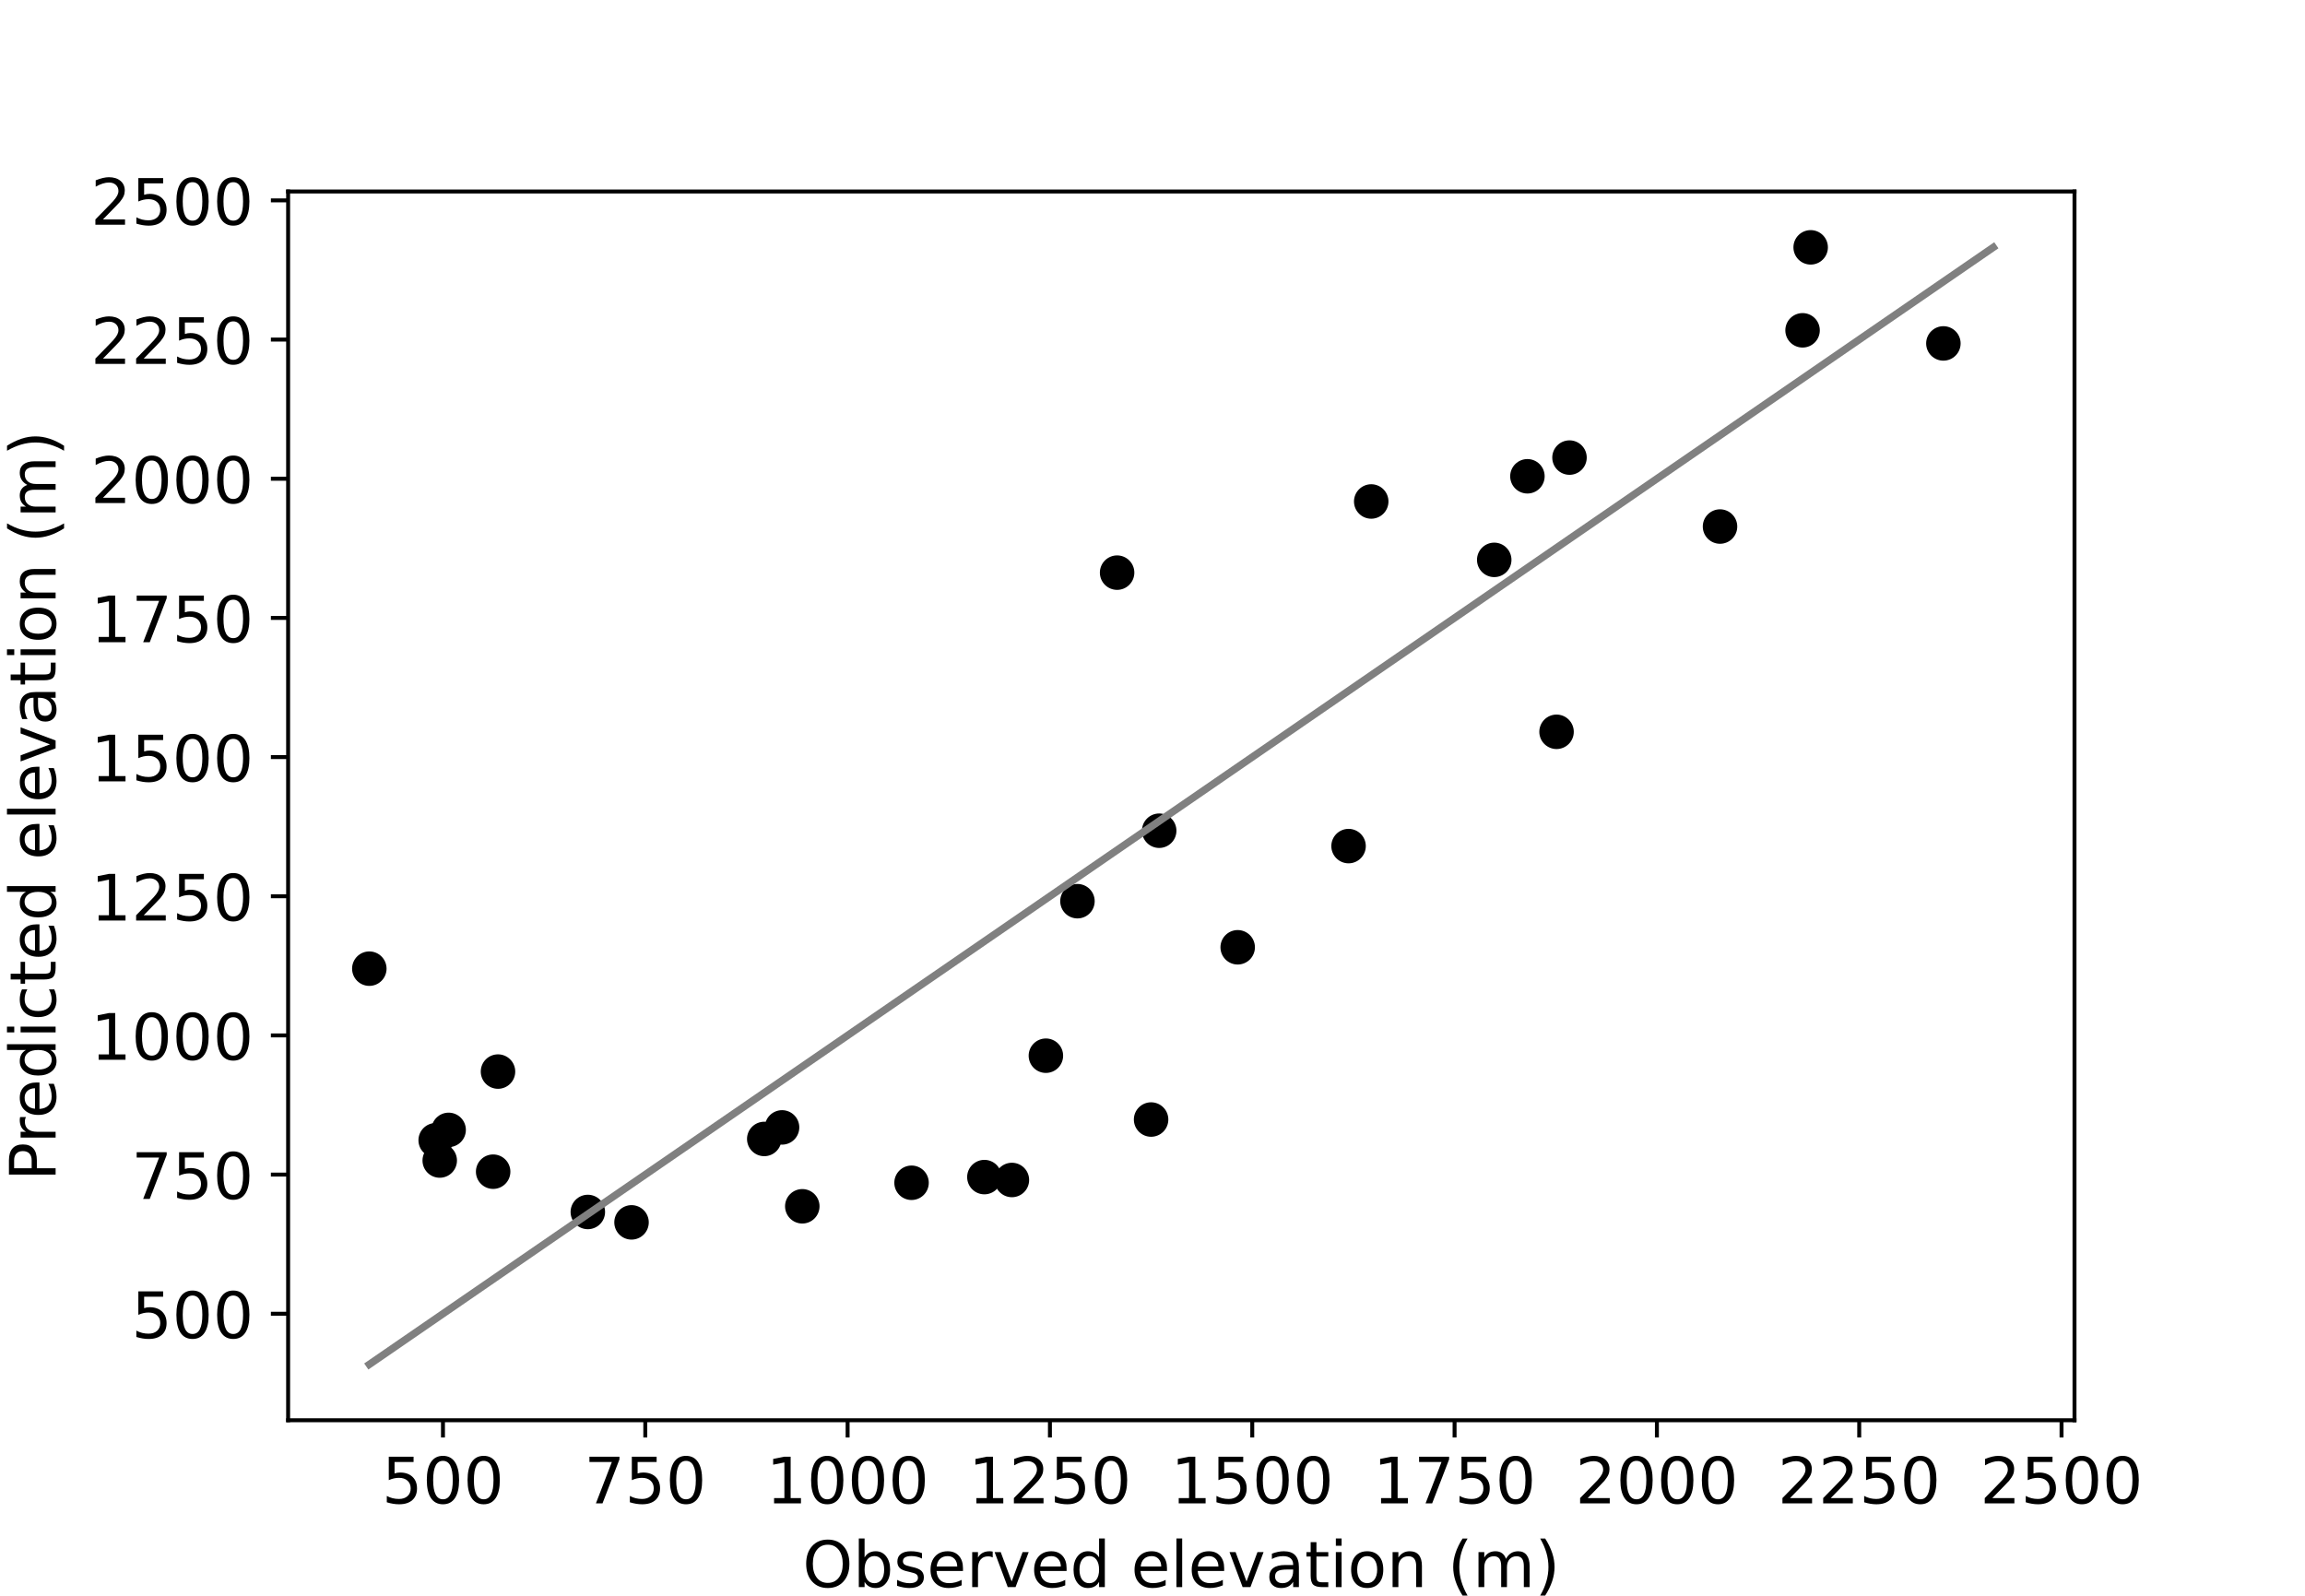
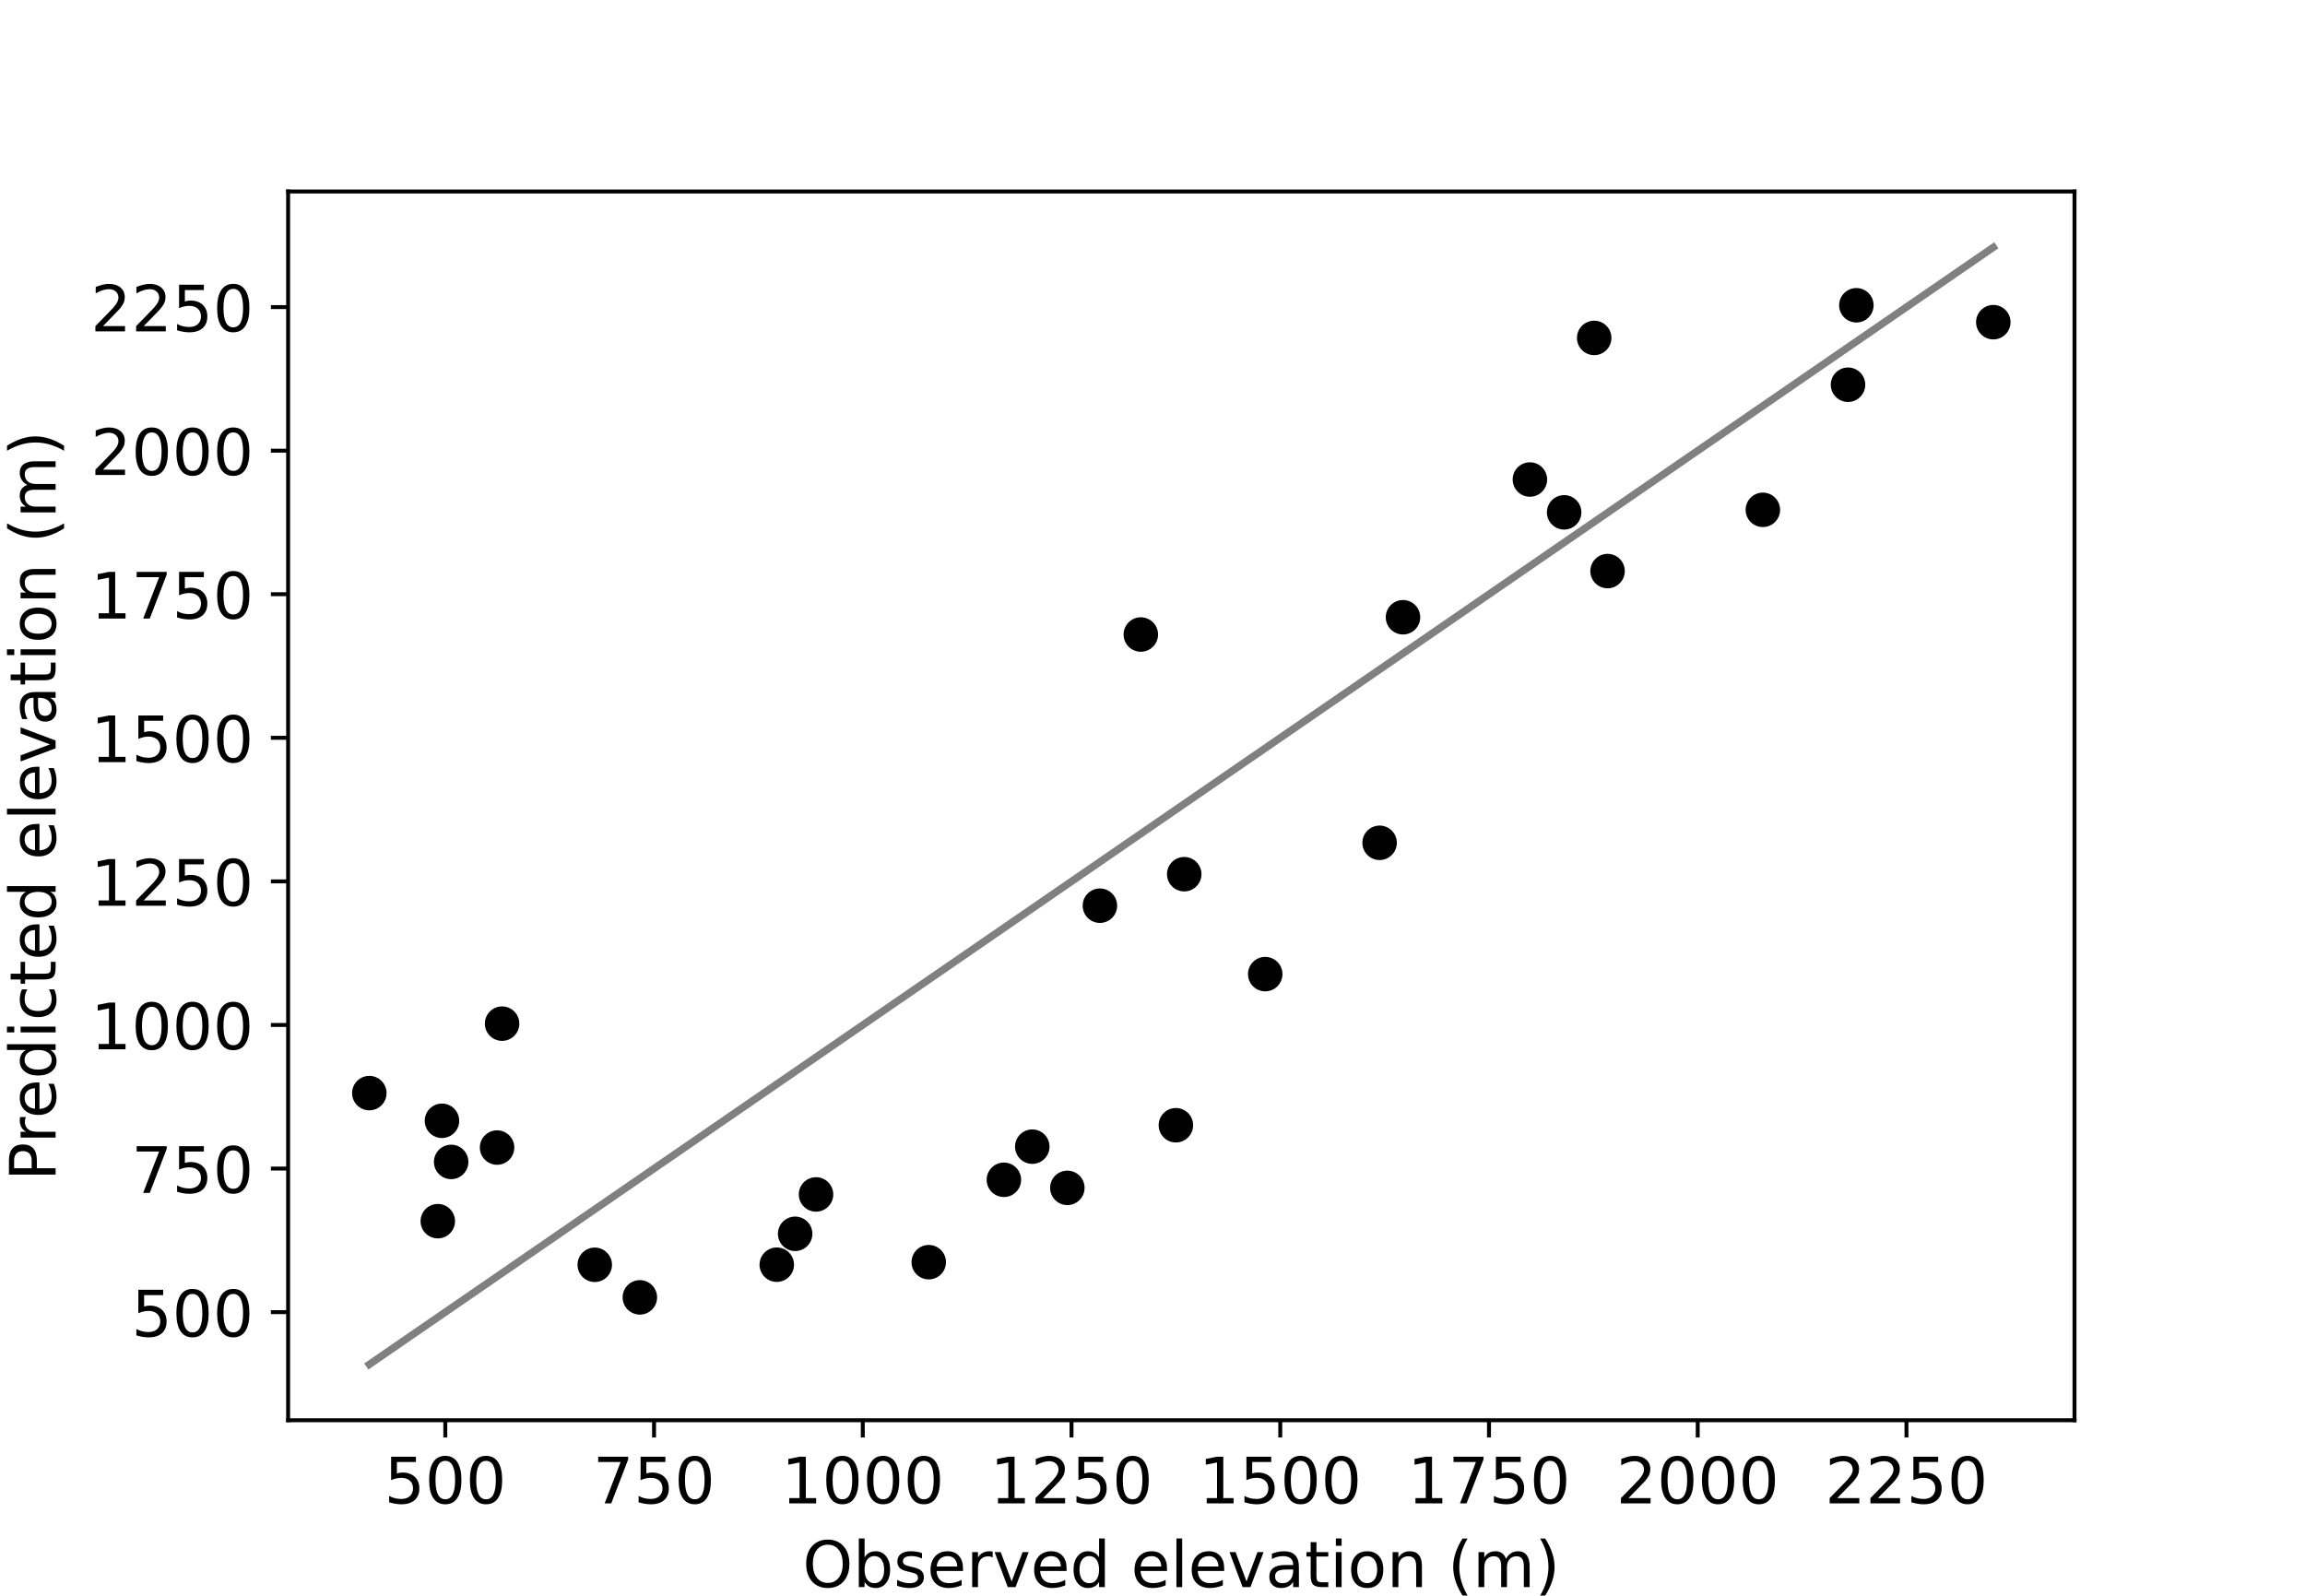
<svg xmlns="http://www.w3.org/2000/svg" xmlns:xlink="http://www.w3.org/1999/xlink" width="468pt" height="324pt" viewBox="0 0 468 324" version="1.1">
  <defs>
    <style type="text/css">*{stroke-linejoin: round; stroke-linecap: butt}</style>
  </defs>
  <g id="figure_1">
    <g id="patch_1">
      <path d="M 0 324  L 468 324  L 468 0  L 0 0  L 0 324  z " style="fill: none" />
    </g>
    <g id="axes_1">
      <g id="patch_2">
        <path d="M 58.5 288.36  L 421.2 288.36  L 421.2 38.88  L 58.5 38.88  L 58.5 288.36  z " style="fill: none" />
      </g>
      <g id="PathCollection_1">
        <defs>
          <path id="m86d39dd5dd" d="M 0 3  C 0.796 3 1.559 2.684 2.121 2.121  C 2.684 1.559 3 0.796 3 0  C 3 -0.796 2.684 -1.559 2.121 -2.121  C 1.559 -2.684 0.796 -3 0 -3  C -0.796 -3 -1.559 -2.684 -2.121 -2.121  C -2.684 -1.559 -3 -0.796 -3 0  C -3 0.796 -2.684 1.559 -2.121 2.121  C -1.559 2.684 -0.796 3 0 3  z " style="stroke: #000000" />
        </defs>
        <g clip-path="url(#p4115d3fcf9)">
-           <use xlink:href="#m86d39dd5dd" x="303.384" y="113.673" style="stroke: #000000" />
-           <use xlink:href="#m86d39dd5dd" x="162.895" y="244.92" style="stroke: #000000" />
-           <use xlink:href="#m86d39dd5dd" x="205.453" y="239.577" style="stroke: #000000" />
-           <use xlink:href="#m86d39dd5dd" x="101.112" y="217.567" style="stroke: #000000" />
-           <use xlink:href="#m86d39dd5dd" x="218.762" y="182.973" style="stroke: #000000" />
-           <use xlink:href="#m86d39dd5dd" x="235.358" y="168.665" style="stroke: #000000" />
-           <use xlink:href="#m86d39dd5dd" x="128.224" y="248.184" style="stroke: #000000" />
-           <use xlink:href="#m86d39dd5dd" x="365.988" y="67.066" style="stroke: #000000" />
-           <use xlink:href="#m86d39dd5dd" x="158.787" y="228.902" style="stroke: #000000" />
-           <use xlink:href="#m86d39dd5dd" x="212.354" y="214.344" style="stroke: #000000" />
-           <use xlink:href="#m86d39dd5dd" x="88.46" y="231.508" style="stroke: #000000" />
-           <use xlink:href="#m86d39dd5dd" x="310.121" y="96.703" style="stroke: #000000" />
-           <use xlink:href="#m86d39dd5dd" x="91.089" y="229.407" style="stroke: #000000" />
-           <use xlink:href="#m86d39dd5dd" x="100.127" y="237.892" style="stroke: #000000" />
-           <use xlink:href="#m86d39dd5dd" x="394.579" y="69.728" style="stroke: #000000" />
-           <use xlink:href="#m86d39dd5dd" x="233.715" y="227.304" style="stroke: #000000" />
-           <use xlink:href="#m86d39dd5dd" x="74.986" y="196.671" style="stroke: #000000" />
-           <use xlink:href="#m86d39dd5dd" x="119.351" y="246.071" style="stroke: #000000" />
-           <use xlink:href="#m86d39dd5dd" x="278.409" y="101.818" style="stroke: #000000" />
-           <use xlink:href="#m86d39dd5dd" x="251.297" y="192.333" style="stroke: #000000" />
-           <use xlink:href="#m86d39dd5dd" x="155.172" y="231.247" style="stroke: #000000" />
-           <use xlink:href="#m86d39dd5dd" x="226.814" y="116.266" style="stroke: #000000" />
-           <use xlink:href="#m86d39dd5dd" x="367.632" y="50.22" style="stroke: #000000" />
-           <use xlink:href="#m86d39dd5dd" x="316.037" y="148.582" style="stroke: #000000" />
-           <use xlink:href="#m86d39dd5dd" x="273.808" y="171.786" style="stroke: #000000" />
-           <use xlink:href="#m86d39dd5dd" x="199.866" y="238.991" style="stroke: #000000" />
-           <use xlink:href="#m86d39dd5dd" x="349.228" y="106.907" style="stroke: #000000" />
-           <use xlink:href="#m86d39dd5dd" x="318.666" y="92.905" style="stroke: #000000" />
-           <use xlink:href="#m86d39dd5dd" x="89.282" y="235.626" style="stroke: #000000" />
-           <use xlink:href="#m86d39dd5dd" x="185.078" y="240.143" style="stroke: #000000" />
+           <use xlink:href="#m86d39dd5dd" x="310.627" y="97.358" style="stroke: #000000" />
+           <use xlink:href="#m86d39dd5dd" x="165.683" y="242.51" style="stroke: #000000" />
+           <use xlink:href="#m86d39dd5dd" x="209.59" y="232.809" style="stroke: #000000" />
+           <use xlink:href="#m86d39dd5dd" x="101.941" y="207.834" style="stroke: #000000" />
+           <use xlink:href="#m86d39dd5dd" x="223.321" y="183.886" style="stroke: #000000" />
+           <use xlink:href="#m86d39dd5dd" x="240.443" y="177.49" style="stroke: #000000" />
+           <use xlink:href="#m86d39dd5dd" x="129.913" y="263.41" style="stroke: #000000" />
+           <use xlink:href="#m86d39dd5dd" x="375.216" y="78.114" style="stroke: #000000" />
+           <use xlink:href="#m86d39dd5dd" x="161.444" y="250.506" style="stroke: #000000" />
+           <use xlink:href="#m86d39dd5dd" x="216.71" y="241.177" style="stroke: #000000" />
+           <use xlink:href="#m86d39dd5dd" x="88.887" y="247.94" style="stroke: #000000" />
+           <use xlink:href="#m86d39dd5dd" x="317.577" y="104.025" style="stroke: #000000" />
+           <use xlink:href="#m86d39dd5dd" x="91.6" y="235.91" style="stroke: #000000" />
+           <use xlink:href="#m86d39dd5dd" x="100.924" y="232.992" style="stroke: #000000" />
+           <use xlink:href="#m86d39dd5dd" x="404.714" y="65.413" style="stroke: #000000" />
+           <use xlink:href="#m86d39dd5dd" x="238.748" y="228.461" style="stroke: #000000" />
+           <use xlink:href="#m86d39dd5dd" x="74.986" y="221.937" style="stroke: #000000" />
+           <use xlink:href="#m86d39dd5dd" x="120.758" y="256.798" style="stroke: #000000" />
+           <use xlink:href="#m86d39dd5dd" x="284.859" y="125.323" style="stroke: #000000" />
+           <use xlink:href="#m86d39dd5dd" x="256.887" y="197.779" style="stroke: #000000" />
+           <use xlink:href="#m86d39dd5dd" x="157.715" y="256.776" style="stroke: #000000" />
+           <use xlink:href="#m86d39dd5dd" x="231.628" y="128.829" style="stroke: #000000" />
+           <use xlink:href="#m86d39dd5dd" x="376.911" y="61.981" style="stroke: #000000" />
+           <use xlink:href="#m86d39dd5dd" x="323.68" y="68.609" style="stroke: #000000" />
+           <use xlink:href="#m86d39dd5dd" x="280.112" y="171.119" style="stroke: #000000" />
+           <use xlink:href="#m86d39dd5dd" x="203.826" y="239.538" style="stroke: #000000" />
+           <use xlink:href="#m86d39dd5dd" x="357.925" y="103.513" style="stroke: #000000" />
+           <use xlink:href="#m86d39dd5dd" x="326.393" y="115.949" style="stroke: #000000" />
+           <use xlink:href="#m86d39dd5dd" x="89.735" y="227.561" style="stroke: #000000" />
+           <use xlink:href="#m86d39dd5dd" x="188.569" y="256.265" style="stroke: #000000" />
        </g>
      </g>
      <g id="matplotlib.axis_1">
        <g id="xtick_1">
          <g id="line2d_1">
            <defs>
              <path id="m7b273e4b13" d="M 0 0  L 0 3.5  " style="stroke: currentColor; stroke-width: 0.8" />
            </defs>
            <g>
-               <use xlink:href="#m7b273e4b13" x="89.939" y="288.36" style="fill: currentColor; stroke: currentColor; stroke-width: 0.8" />
+               <use xlink:href="#m7b273e4b13" x="90.413" y="288.36" style="fill: currentColor; stroke: currentColor; stroke-width: 0.8" />
            </g>
          </g>
          <g id="text_1">
-             <g style="fill: currentColor" transform="translate(77.53217 305.237) scale(0.13 -0.13)">
+             <g style="fill: currentColor" transform="translate(78.00632 305.237) scale(0.13 -0.13)">
              <defs>
                <path id="DejaVuSans-18" d="M 691 4666  L 3169 4666  L 3169 4134  L 1269 4134  L 1269 2991  Q 1406 3038 1543 3061  Q 1681 3084 1819 3084  Q 2600 3084 3056 2656  Q 3513 2228 3513 1497  Q 3513 744 3044 326  Q 2575 -91 1722 -91  Q 1428 -91 1123 -41  Q 819 9 494 109  L 494 744  Q 775 591 1075 516  Q 1375 441 1709 441  Q 2250 441 2565 725  Q 2881 1009 2881 1497  Q 2881 1984 2565 2268  Q 2250 2553 1709 2553  Q 1456 2553 1204 2497  Q 953 2441 691 2322  L 691 4666  z " transform="scale(0.015625)" />
                <path id="DejaVuSans-13" d="M 2034 4250  Q 1547 4250 1301 3770  Q 1056 3291 1056 2328  Q 1056 1369 1301 889  Q 1547 409 2034 409  Q 2525 409 2770 889  Q 3016 1369 3016 2328  Q 3016 3291 2770 3770  Q 2525 4250 2034 4250  z M 2034 4750  Q 2819 4750 3233 4129  Q 3647 3509 3647 2328  Q 3647 1150 3233 529  Q 2819 -91 2034 -91  Q 1250 -91 836 529  Q 422 1150 422 2328  Q 422 3509 836 4129  Q 1250 4750 2034 4750  z " transform="scale(0.015625)" />
              </defs>
              <use xlink:href="#DejaVuSans-18" />
              <use xlink:href="#DejaVuSans-13" transform="translate(63.625 0)" />
              <use xlink:href="#DejaVuSans-13" transform="translate(127.25 0)" />
            </g>
          </g>
        </g>
        <g id="xtick_2">
          <g id="line2d_2">
            <g>
-               <use xlink:href="#m7b273e4b13" x="131.018" y="288.36" style="fill: currentColor; stroke: currentColor; stroke-width: 0.8" />
+               <use xlink:href="#m7b273e4b13" x="132.795" y="288.36" style="fill: currentColor; stroke: currentColor; stroke-width: 0.8" />
            </g>
          </g>
          <g id="text_2">
-             <g style="fill: currentColor" transform="translate(118.611 305.237) scale(0.13 -0.13)">
+             <g style="fill: currentColor" transform="translate(120.3877 305.237) scale(0.13 -0.13)">
              <defs>
                <path id="DejaVuSans-1a" d="M 525 4666  L 3525 4666  L 3525 4397  L 1831 0  L 1172 0  L 2766 4134  L 525 4134  L 525 4666  z " transform="scale(0.015625)" />
              </defs>
              <use xlink:href="#DejaVuSans-1a" />
              <use xlink:href="#DejaVuSans-18" transform="translate(63.625 0)" />
              <use xlink:href="#DejaVuSans-13" transform="translate(127.25 0)" />
            </g>
          </g>
        </g>
        <g id="xtick_3">
          <g id="line2d_3">
            <g>
-               <use xlink:href="#m7b273e4b13" x="172.097" y="288.36" style="fill: currentColor; stroke: currentColor; stroke-width: 0.8" />
+               <use xlink:href="#m7b273e4b13" x="175.176" y="288.36" style="fill: currentColor; stroke: currentColor; stroke-width: 0.8" />
            </g>
          </g>
          <g id="text_3">
-             <g style="fill: currentColor" transform="translate(155.5541 305.237) scale(0.13 -0.13)">
+             <g style="fill: currentColor" transform="translate(158.6335 305.237) scale(0.13 -0.13)">
              <defs>
                <path id="DejaVuSans-14" d="M 794 531  L 1825 531  L 1825 4091  L 703 3866  L 703 4441  L 1819 4666  L 2450 4666  L 2450 531  L 3481 531  L 3481 0  L 794 0  L 794 531  z " transform="scale(0.015625)" />
              </defs>
              <use xlink:href="#DejaVuSans-14" />
              <use xlink:href="#DejaVuSans-13" transform="translate(63.625 0)" />
              <use xlink:href="#DejaVuSans-13" transform="translate(127.25 0)" />
              <use xlink:href="#DejaVuSans-13" transform="translate(190.875 0)" />
            </g>
          </g>
        </g>
        <g id="xtick_4">
          <g id="line2d_4">
            <g>
-               <use xlink:href="#m7b273e4b13" x="213.175" y="288.36" style="fill: currentColor; stroke: currentColor; stroke-width: 0.8" />
+               <use xlink:href="#m7b273e4b13" x="217.557" y="288.36" style="fill: currentColor; stroke: currentColor; stroke-width: 0.8" />
            </g>
          </g>
          <g id="text_4">
-             <g style="fill: currentColor" transform="translate(196.6329 305.237) scale(0.13 -0.13)">
+             <g style="fill: currentColor" transform="translate(201.0149 305.237) scale(0.13 -0.13)">
              <defs>
                <path id="DejaVuSans-15" d="M 1228 531  L 3431 531  L 3431 0  L 469 0  L 469 531  Q 828 903 1448 1529  Q 2069 2156 2228 2338  Q 2531 2678 2651 2914  Q 2772 3150 2772 3378  Q 2772 3750 2511 3984  Q 2250 4219 1831 4219  Q 1534 4219 1204 4116  Q 875 4013 500 3803  L 500 4441  Q 881 4594 1212 4672  Q 1544 4750 1819 4750  Q 2544 4750 2975 4387  Q 3406 4025 3406 3419  Q 3406 3131 3298 2873  Q 3191 2616 2906 2266  Q 2828 2175 2409 1742  Q 1991 1309 1228 531  z " transform="scale(0.015625)" />
              </defs>
              <use xlink:href="#DejaVuSans-14" />
              <use xlink:href="#DejaVuSans-15" transform="translate(63.625 0)" />
              <use xlink:href="#DejaVuSans-18" transform="translate(127.25 0)" />
              <use xlink:href="#DejaVuSans-13" transform="translate(190.875 0)" />
            </g>
          </g>
        </g>
        <g id="xtick_5">
          <g id="line2d_5">
            <g>
-               <use xlink:href="#m7b273e4b13" x="254.254" y="288.36" style="fill: currentColor; stroke: currentColor; stroke-width: 0.8" />
+               <use xlink:href="#m7b273e4b13" x="259.939" y="288.36" style="fill: currentColor; stroke: currentColor; stroke-width: 0.8" />
            </g>
          </g>
          <g id="text_5">
-             <g style="fill: currentColor" transform="translate(237.7117 305.237) scale(0.13 -0.13)">
+             <g style="fill: currentColor" transform="translate(243.3963 305.237) scale(0.13 -0.13)">
              <use xlink:href="#DejaVuSans-14" />
              <use xlink:href="#DejaVuSans-18" transform="translate(63.625 0)" />
              <use xlink:href="#DejaVuSans-13" transform="translate(127.25 0)" />
              <use xlink:href="#DejaVuSans-13" transform="translate(190.875 0)" />
            </g>
          </g>
        </g>
        <g id="xtick_6">
          <g id="line2d_6">
            <g>
-               <use xlink:href="#m7b273e4b13" x="295.333" y="288.36" style="fill: currentColor; stroke: currentColor; stroke-width: 0.8" />
+               <use xlink:href="#m7b273e4b13" x="302.32" y="288.36" style="fill: currentColor; stroke: currentColor; stroke-width: 0.8" />
            </g>
          </g>
          <g id="text_6">
-             <g style="fill: currentColor" transform="translate(278.7905 305.237) scale(0.13 -0.13)">
+             <g style="fill: currentColor" transform="translate(285.7777 305.237) scale(0.13 -0.13)">
              <use xlink:href="#DejaVuSans-14" />
              <use xlink:href="#DejaVuSans-1a" transform="translate(63.625 0)" />
              <use xlink:href="#DejaVuSans-18" transform="translate(127.25 0)" />
              <use xlink:href="#DejaVuSans-13" transform="translate(190.875 0)" />
            </g>
          </g>
        </g>
        <g id="xtick_7">
          <g id="line2d_7">
            <g>
-               <use xlink:href="#m7b273e4b13" x="336.412" y="288.36" style="fill: currentColor; stroke: currentColor; stroke-width: 0.8" />
+               <use xlink:href="#m7b273e4b13" x="344.702" y="288.36" style="fill: currentColor; stroke: currentColor; stroke-width: 0.8" />
            </g>
          </g>
          <g id="text_7">
-             <g style="fill: currentColor" transform="translate(319.8693 305.237) scale(0.13 -0.13)">
+             <g style="fill: currentColor" transform="translate(328.1591 305.237) scale(0.13 -0.13)">
              <use xlink:href="#DejaVuSans-15" />
              <use xlink:href="#DejaVuSans-13" transform="translate(63.625 0)" />
              <use xlink:href="#DejaVuSans-13" transform="translate(127.25 0)" />
              <use xlink:href="#DejaVuSans-13" transform="translate(190.875 0)" />
            </g>
          </g>
        </g>
        <g id="xtick_8">
          <g id="line2d_8">
            <g>
-               <use xlink:href="#m7b273e4b13" x="377.491" y="288.36" style="fill: currentColor; stroke: currentColor; stroke-width: 0.8" />
+               <use xlink:href="#m7b273e4b13" x="387.083" y="288.36" style="fill: currentColor; stroke: currentColor; stroke-width: 0.8" />
            </g>
          </g>
          <g id="text_8">
-             <g style="fill: currentColor" transform="translate(360.9481 305.237) scale(0.13 -0.13)">
+             <g style="fill: currentColor" transform="translate(370.5405 305.237) scale(0.13 -0.13)">
              <use xlink:href="#DejaVuSans-15" />
              <use xlink:href="#DejaVuSans-15" transform="translate(63.625 0)" />
              <use xlink:href="#DejaVuSans-18" transform="translate(127.25 0)" />
              <use xlink:href="#DejaVuSans-13" transform="translate(190.875 0)" />
            </g>
          </g>
        </g>
-         <g id="xtick_9">
-           <g id="line2d_9">
-             <g>
-               <use xlink:href="#m7b273e4b13" x="418.569" y="288.36" style="fill: currentColor; stroke: currentColor; stroke-width: 0.8" />
-             </g>
-           </g>
-           <g id="text_9">
-             <g style="fill: currentColor" transform="translate(402.0268 305.237) scale(0.13 -0.13)">
-               <use xlink:href="#DejaVuSans-15" />
-               <use xlink:href="#DejaVuSans-18" transform="translate(63.625 0)" />
-               <use xlink:href="#DejaVuSans-13" transform="translate(127.25 0)" />
-               <use xlink:href="#DejaVuSans-13" transform="translate(190.875 0)" />
-             </g>
-           </g>
-         </g>
-         <g id="text_10">
+         <g id="text_9">
          <g style="fill: currentColor" transform="translate(162.955 322.238) scale(0.13 -0.13)">
            <defs>
              <path id="DejaVuSans-32" d="M 2522 4238  Q 1834 4238 1429 3725  Q 1025 3213 1025 2328  Q 1025 1447 1429 934  Q 1834 422 2522 422  Q 3209 422 3611 934  Q 4013 1447 4013 2328  Q 4013 3213 3611 3725  Q 3209 4238 2522 4238  z M 2522 4750  Q 3503 4750 4090 4092  Q 4678 3434 4678 2328  Q 4678 1225 4090 567  Q 3503 -91 2522 -91  Q 1538 -91 948 565  Q 359 1222 359 2328  Q 359 3434 948 4092  Q 1538 4750 2522 4750  z " transform="scale(0.015625)" />
              <path id="DejaVuSans-45" d="M 3116 1747  Q 3116 2381 2855 2742  Q 2594 3103 2138 3103  Q 1681 3103 1420 2742  Q 1159 2381 1159 1747  Q 1159 1113 1420 752  Q 1681 391 2138 391  Q 2594 391 2855 752  Q 3116 1113 3116 1747  z M 1159 2969  Q 1341 3281 1617 3432  Q 1894 3584 2278 3584  Q 2916 3584 3314 3078  Q 3713 2572 3713 1747  Q 3713 922 3314 415  Q 2916 -91 2278 -91  Q 1894 -91 1617 61  Q 1341 213 1159 525  L 1159 0  L 581 0  L 581 4863  L 1159 4863  L 1159 2969  z " transform="scale(0.015625)" />
              <path id="DejaVuSans-56" d="M 2834 3397  L 2834 2853  Q 2591 2978 2328 3040  Q 2066 3103 1784 3103  Q 1356 3103 1142 2972  Q 928 2841 928 2578  Q 928 2378 1081 2264  Q 1234 2150 1697 2047  L 1894 2003  Q 2506 1872 2764 1633  Q 3022 1394 3022 966  Q 3022 478 2636 193  Q 2250 -91 1575 -91  Q 1294 -91 989 -36  Q 684 19 347 128  L 347 722  Q 666 556 975 473  Q 1284 391 1588 391  Q 1994 391 2212 530  Q 2431 669 2431 922  Q 2431 1156 2273 1281  Q 2116 1406 1581 1522  L 1381 1569  Q 847 1681 609 1914  Q 372 2147 372 2553  Q 372 3047 722 3315  Q 1072 3584 1716 3584  Q 2034 3584 2315 3537  Q 2597 3491 2834 3397  z " transform="scale(0.015625)" />
              <path id="DejaVuSans-48" d="M 3597 1894  L 3597 1613  L 953 1613  Q 991 1019 1311 708  Q 1631 397 2203 397  Q 2534 397 2845 478  Q 3156 559 3463 722  L 3463 178  Q 3153 47 2828 -22  Q 2503 -91 2169 -91  Q 1331 -91 842 396  Q 353 884 353 1716  Q 353 2575 817 3079  Q 1281 3584 2069 3584  Q 2775 3584 3186 3129  Q 3597 2675 3597 1894  z M 3022 2063  Q 3016 2534 2758 2815  Q 2500 3097 2075 3097  Q 1594 3097 1305 2825  Q 1016 2553 972 2059  L 3022 2063  z " transform="scale(0.015625)" />
              <path id="DejaVuSans-55" d="M 2631 2963  Q 2534 3019 2420 3045  Q 2306 3072 2169 3072  Q 1681 3072 1420 2755  Q 1159 2438 1159 1844  L 1159 0  L 581 0  L 581 3500  L 1159 3500  L 1159 2956  Q 1341 3275 1631 3429  Q 1922 3584 2338 3584  Q 2397 3584 2469 3576  Q 2541 3569 2628 3553  L 2631 2963  z " transform="scale(0.015625)" />
              <path id="DejaVuSans-59" d="M 191 3500  L 800 3500  L 1894 563  L 2988 3500  L 3597 3500  L 2284 0  L 1503 0  L 191 3500  z " transform="scale(0.015625)" />
              <path id="DejaVuSans-47" d="M 2906 2969  L 2906 4863  L 3481 4863  L 3481 0  L 2906 0  L 2906 525  Q 2725 213 2448 61  Q 2172 -91 1784 -91  Q 1150 -91 751 415  Q 353 922 353 1747  Q 353 2572 751 3078  Q 1150 3584 1784 3584  Q 2172 3584 2448 3432  Q 2725 3281 2906 2969  z M 947 1747  Q 947 1113 1208 752  Q 1469 391 1925 391  Q 2381 391 2643 752  Q 2906 1113 2906 1747  Q 2906 2381 2643 2742  Q 2381 3103 1925 3103  Q 1469 3103 1208 2742  Q 947 2381 947 1747  z " transform="scale(0.015625)" />
              <path id="DejaVuSans-3" transform="scale(0.015625)" />
              <path id="DejaVuSans-4f" d="M 603 4863  L 1178 4863  L 1178 0  L 603 0  L 603 4863  z " transform="scale(0.015625)" />
              <path id="DejaVuSans-44" d="M 2194 1759  Q 1497 1759 1228 1600  Q 959 1441 959 1056  Q 959 750 1161 570  Q 1363 391 1709 391  Q 2188 391 2477 730  Q 2766 1069 2766 1631  L 2766 1759  L 2194 1759  z M 3341 1997  L 3341 0  L 2766 0  L 2766 531  Q 2569 213 2275 61  Q 1981 -91 1556 -91  Q 1019 -91 701 211  Q 384 513 384 1019  Q 384 1609 779 1909  Q 1175 2209 1959 2209  L 2766 2209  L 2766 2266  Q 2766 2663 2505 2880  Q 2244 3097 1772 3097  Q 1472 3097 1187 3025  Q 903 2953 641 2809  L 641 3341  Q 956 3463 1253 3523  Q 1550 3584 1831 3584  Q 2591 3584 2966 3190  Q 3341 2797 3341 1997  z " transform="scale(0.015625)" />
              <path id="DejaVuSans-57" d="M 1172 4494  L 1172 3500  L 2356 3500  L 2356 3053  L 1172 3053  L 1172 1153  Q 1172 725 1289 603  Q 1406 481 1766 481  L 2356 481  L 2356 0  L 1766 0  Q 1100 0 847 248  Q 594 497 594 1153  L 594 3053  L 172 3053  L 172 3500  L 594 3500  L 594 4494  L 1172 4494  z " transform="scale(0.015625)" />
              <path id="DejaVuSans-4c" d="M 603 3500  L 1178 3500  L 1178 0  L 603 0  L 603 3500  z M 603 4863  L 1178 4863  L 1178 4134  L 603 4134  L 603 4863  z " transform="scale(0.015625)" />
              <path id="DejaVuSans-52" d="M 1959 3097  Q 1497 3097 1228 2736  Q 959 2375 959 1747  Q 959 1119 1226 758  Q 1494 397 1959 397  Q 2419 397 2687 759  Q 2956 1122 2956 1747  Q 2956 2369 2687 2733  Q 2419 3097 1959 3097  z M 1959 3584  Q 2709 3584 3137 3096  Q 3566 2609 3566 1747  Q 3566 888 3137 398  Q 2709 -91 1959 -91  Q 1206 -91 779 398  Q 353 888 353 1747  Q 353 2609 779 3096  Q 1206 3584 1959 3584  z " transform="scale(0.015625)" />
              <path id="DejaVuSans-51" d="M 3513 2113  L 3513 0  L 2938 0  L 2938 2094  Q 2938 2591 2744 2837  Q 2550 3084 2163 3084  Q 1697 3084 1428 2787  Q 1159 2491 1159 1978  L 1159 0  L 581 0  L 581 3500  L 1159 3500  L 1159 2956  Q 1366 3272 1645 3428  Q 1925 3584 2291 3584  Q 2894 3584 3203 3211  Q 3513 2838 3513 2113  z " transform="scale(0.015625)" />
              <path id="DejaVuSans-b" d="M 1984 4856  Q 1566 4138 1362 3434  Q 1159 2731 1159 2009  Q 1159 1288 1364 580  Q 1569 -128 1984 -844  L 1484 -844  Q 1016 -109 783 600  Q 550 1309 550 2009  Q 550 2706 781 3412  Q 1013 4119 1484 4856  L 1984 4856  z " transform="scale(0.015625)" />
              <path id="DejaVuSans-50" d="M 3328 2828  Q 3544 3216 3844 3400  Q 4144 3584 4550 3584  Q 5097 3584 5394 3201  Q 5691 2819 5691 2113  L 5691 0  L 5113 0  L 5113 2094  Q 5113 2597 4934 2840  Q 4756 3084 4391 3084  Q 3944 3084 3684 2787  Q 3425 2491 3425 1978  L 3425 0  L 2847 0  L 2847 2094  Q 2847 2600 2669 2842  Q 2491 3084 2119 3084  Q 1678 3084 1418 2786  Q 1159 2488 1159 1978  L 1159 0  L 581 0  L 581 3500  L 1159 3500  L 1159 2956  Q 1356 3278 1631 3431  Q 1906 3584 2284 3584  Q 2666 3584 2933 3390  Q 3200 3197 3328 2828  z " transform="scale(0.015625)" />
              <path id="DejaVuSans-c" d="M 513 4856  L 1013 4856  Q 1481 4119 1714 3412  Q 1947 2706 1947 2009  Q 1947 1309 1714 600  Q 1481 -109 1013 -844  L 513 -844  Q 928 -128 1133 580  Q 1338 1288 1338 2009  Q 1338 2731 1133 3434  Q 928 4138 513 4856  z " transform="scale(0.015625)" />
            </defs>
            <use xlink:href="#DejaVuSans-32" />
            <use xlink:href="#DejaVuSans-45" transform="translate(78.71875 0)" />
            <use xlink:href="#DejaVuSans-56" transform="translate(142.2031 0)" />
            <use xlink:href="#DejaVuSans-48" transform="translate(194.2969 0)" />
            <use xlink:href="#DejaVuSans-55" transform="translate(255.8281 0)" />
            <use xlink:href="#DejaVuSans-59" transform="translate(296.9375 0)" />
            <use xlink:href="#DejaVuSans-48" transform="translate(356.125 0)" />
            <use xlink:href="#DejaVuSans-47" transform="translate(417.6562 0)" />
            <use xlink:href="#DejaVuSans-3" transform="translate(481.1406 0)" />
            <use xlink:href="#DejaVuSans-48" transform="translate(512.9219 0)" />
            <use xlink:href="#DejaVuSans-4f" transform="translate(574.4531 0)" />
            <use xlink:href="#DejaVuSans-48" transform="translate(602.2344 0)" />
            <use xlink:href="#DejaVuSans-59" transform="translate(663.7656 0)" />
            <use xlink:href="#DejaVuSans-44" transform="translate(722.9531 0)" />
            <use xlink:href="#DejaVuSans-57" transform="translate(784.2344 0)" />
            <use xlink:href="#DejaVuSans-4c" transform="translate(823.4375 0)" />
            <use xlink:href="#DejaVuSans-52" transform="translate(851.2188 0)" />
            <use xlink:href="#DejaVuSans-51" transform="translate(912.4062 0)" />
            <use xlink:href="#DejaVuSans-3" transform="translate(975.7812 0)" />
            <use xlink:href="#DejaVuSans-b" transform="translate(1007.562 0)" />
            <use xlink:href="#DejaVuSans-50" transform="translate(1046.578 0)" />
            <use xlink:href="#DejaVuSans-c" transform="translate(1143.984 0)" />
          </g>
        </g>
      </g>
      <g id="matplotlib.axis_2">
        <g id="ytick_1">
-           <g id="line2d_10">
+           <g id="line2d_9">
            <defs>
              <path id="mc0cdff3a55" d="M 0 0  L -3.5 0  " style="stroke: currentColor; stroke-width: 0.8" />
            </defs>
            <g>
-               <use xlink:href="#mc0cdff3a55" x="58.5" y="266.735" style="fill: currentColor; stroke: currentColor; stroke-width: 0.8" />
+               <use xlink:href="#mc0cdff3a55" x="58.5" y="266.409" style="fill: currentColor; stroke: currentColor; stroke-width: 0.8" />
+             </g>
+           </g>
+           <g id="text_10">
+             <g style="fill: currentColor" transform="translate(26.68625 271.3473) scale(0.13 -0.13)">
+               <use xlink:href="#DejaVuSans-18" />
+               <use xlink:href="#DejaVuSans-13" transform="translate(63.625 0)" />
+               <use xlink:href="#DejaVuSans-13" transform="translate(127.25 0)" />
+             </g>
+           </g>
+         </g>
+         <g id="ytick_2">
+           <g id="line2d_10">
+             <g>
+               <use xlink:href="#mc0cdff3a55" x="58.5" y="237.257" style="fill: currentColor; stroke: currentColor; stroke-width: 0.8" />
            </g>
          </g>
          <g id="text_11">
-             <g style="fill: currentColor" transform="translate(26.68625 271.6734) scale(0.13 -0.13)">
-               <use xlink:href="#DejaVuSans-18" />
-               <use xlink:href="#DejaVuSans-13" transform="translate(63.625 0)" />
-               <use xlink:href="#DejaVuSans-13" transform="translate(127.25 0)" />
-             </g>
-           </g>
-         </g>
-         <g id="ytick_2">
-           <g id="line2d_11">
-             <g>
-               <use xlink:href="#mc0cdff3a55" x="58.5" y="238.479" style="fill: currentColor; stroke: currentColor; stroke-width: 0.8" />
-             </g>
-           </g>
-           <g id="text_12">
-             <g style="fill: currentColor" transform="translate(26.68625 243.4177) scale(0.13 -0.13)">
+             <g style="fill: currentColor" transform="translate(26.68625 242.1956) scale(0.13 -0.13)">
              <use xlink:href="#DejaVuSans-1a" />
              <use xlink:href="#DejaVuSans-18" transform="translate(63.625 0)" />
              <use xlink:href="#DejaVuSans-13" transform="translate(127.25 0)" />
            </g>
          </g>
        </g>
        <g id="ytick_3">
+           <g id="line2d_11">
+             <g>
+               <use xlink:href="#mc0cdff3a55" x="58.5" y="208.105" style="fill: currentColor; stroke: currentColor; stroke-width: 0.8" />
+             </g>
+           </g>
+           <g id="text_12">
+             <g style="fill: currentColor" transform="translate(18.415 213.0439) scale(0.13 -0.13)">
+               <use xlink:href="#DejaVuSans-14" />
+               <use xlink:href="#DejaVuSans-13" transform="translate(63.625 0)" />
+               <use xlink:href="#DejaVuSans-13" transform="translate(127.25 0)" />
+               <use xlink:href="#DejaVuSans-13" transform="translate(190.875 0)" />
+             </g>
+           </g>
+         </g>
+         <g id="ytick_4">
          <g id="line2d_12">
            <g>
-               <use xlink:href="#mc0cdff3a55" x="58.5" y="210.224" style="fill: currentColor; stroke: currentColor; stroke-width: 0.8" />
+               <use xlink:href="#mc0cdff3a55" x="58.5" y="178.954" style="fill: currentColor; stroke: currentColor; stroke-width: 0.8" />
            </g>
          </g>
          <g id="text_13">
-             <g style="fill: currentColor" transform="translate(18.415 215.162) scale(0.13 -0.13)">
-               <use xlink:href="#DejaVuSans-14" />
-               <use xlink:href="#DejaVuSans-13" transform="translate(63.625 0)" />
-               <use xlink:href="#DejaVuSans-13" transform="translate(127.25 0)" />
-               <use xlink:href="#DejaVuSans-13" transform="translate(190.875 0)" />
-             </g>
-           </g>
-         </g>
-         <g id="ytick_4">
+             <g style="fill: currentColor" transform="translate(18.415 183.8923) scale(0.13 -0.13)">
+               <use xlink:href="#DejaVuSans-14" />
+               <use xlink:href="#DejaVuSans-15" transform="translate(63.625 0)" />
+               <use xlink:href="#DejaVuSans-18" transform="translate(127.25 0)" />
+               <use xlink:href="#DejaVuSans-13" transform="translate(190.875 0)" />
+             </g>
+           </g>
+         </g>
+         <g id="ytick_5">
          <g id="line2d_13">
            <g>
-               <use xlink:href="#mc0cdff3a55" x="58.5" y="181.968" style="fill: currentColor; stroke: currentColor; stroke-width: 0.8" />
+               <use xlink:href="#mc0cdff3a55" x="58.5" y="149.802" style="fill: currentColor; stroke: currentColor; stroke-width: 0.8" />
            </g>
          </g>
          <g id="text_14">
-             <g style="fill: currentColor" transform="translate(18.415 186.9064) scale(0.13 -0.13)">
-               <use xlink:href="#DejaVuSans-14" />
-               <use xlink:href="#DejaVuSans-15" transform="translate(63.625 0)" />
-               <use xlink:href="#DejaVuSans-18" transform="translate(127.25 0)" />
-               <use xlink:href="#DejaVuSans-13" transform="translate(190.875 0)" />
-             </g>
-           </g>
-         </g>
-         <g id="ytick_5">
+             <g style="fill: currentColor" transform="translate(18.415 154.7406) scale(0.13 -0.13)">
+               <use xlink:href="#DejaVuSans-14" />
+               <use xlink:href="#DejaVuSans-18" transform="translate(63.625 0)" />
+               <use xlink:href="#DejaVuSans-13" transform="translate(127.25 0)" />
+               <use xlink:href="#DejaVuSans-13" transform="translate(190.875 0)" />
+             </g>
+           </g>
+         </g>
+         <g id="ytick_6">
          <g id="line2d_14">
            <g>
-               <use xlink:href="#mc0cdff3a55" x="58.5" y="153.712" style="fill: currentColor; stroke: currentColor; stroke-width: 0.8" />
+               <use xlink:href="#mc0cdff3a55" x="58.5" y="120.65" style="fill: currentColor; stroke: currentColor; stroke-width: 0.8" />
            </g>
          </g>
          <g id="text_15">
-             <g style="fill: currentColor" transform="translate(18.415 158.6507) scale(0.13 -0.13)">
-               <use xlink:href="#DejaVuSans-14" />
-               <use xlink:href="#DejaVuSans-18" transform="translate(63.625 0)" />
-               <use xlink:href="#DejaVuSans-13" transform="translate(127.25 0)" />
-               <use xlink:href="#DejaVuSans-13" transform="translate(190.875 0)" />
-             </g>
-           </g>
-         </g>
-         <g id="ytick_6">
+             <g style="fill: currentColor" transform="translate(18.415 125.5889) scale(0.13 -0.13)">
+               <use xlink:href="#DejaVuSans-14" />
+               <use xlink:href="#DejaVuSans-1a" transform="translate(63.625 0)" />
+               <use xlink:href="#DejaVuSans-18" transform="translate(127.25 0)" />
+               <use xlink:href="#DejaVuSans-13" transform="translate(190.875 0)" />
+             </g>
+           </g>
+         </g>
+         <g id="ytick_7">
          <g id="line2d_15">
            <g>
-               <use xlink:href="#mc0cdff3a55" x="58.5" y="125.457" style="fill: currentColor; stroke: currentColor; stroke-width: 0.8" />
+               <use xlink:href="#mc0cdff3a55" x="58.5" y="91.499" style="fill: currentColor; stroke: currentColor; stroke-width: 0.8" />
            </g>
          </g>
          <g id="text_16">
-             <g style="fill: currentColor" transform="translate(18.415 130.395) scale(0.13 -0.13)">
-               <use xlink:href="#DejaVuSans-14" />
-               <use xlink:href="#DejaVuSans-1a" transform="translate(63.625 0)" />
-               <use xlink:href="#DejaVuSans-18" transform="translate(127.25 0)" />
-               <use xlink:href="#DejaVuSans-13" transform="translate(190.875 0)" />
-             </g>
-           </g>
-         </g>
-         <g id="ytick_7">
+             <g style="fill: currentColor" transform="translate(18.415 96.43724) scale(0.13 -0.13)">
+               <use xlink:href="#DejaVuSans-15" />
+               <use xlink:href="#DejaVuSans-13" transform="translate(63.625 0)" />
+               <use xlink:href="#DejaVuSans-13" transform="translate(127.25 0)" />
+               <use xlink:href="#DejaVuSans-13" transform="translate(190.875 0)" />
+             </g>
+           </g>
+         </g>
+         <g id="ytick_8">
          <g id="line2d_16">
            <g>
-               <use xlink:href="#mc0cdff3a55" x="58.5" y="97.201" style="fill: currentColor; stroke: currentColor; stroke-width: 0.8" />
+               <use xlink:href="#mc0cdff3a55" x="58.5" y="62.347" style="fill: currentColor; stroke: currentColor; stroke-width: 0.8" />
            </g>
          </g>
          <g id="text_17">
-             <g style="fill: currentColor" transform="translate(18.415 102.1393) scale(0.13 -0.13)">
-               <use xlink:href="#DejaVuSans-15" />
-               <use xlink:href="#DejaVuSans-13" transform="translate(63.625 0)" />
-               <use xlink:href="#DejaVuSans-13" transform="translate(127.25 0)" />
-               <use xlink:href="#DejaVuSans-13" transform="translate(190.875 0)" />
-             </g>
-           </g>
-         </g>
-         <g id="ytick_8">
-           <g id="line2d_17">
-             <g>
-               <use xlink:href="#mc0cdff3a55" x="58.5" y="68.945" style="fill: currentColor; stroke: currentColor; stroke-width: 0.8" />
-             </g>
-           </g>
-           <g id="text_18">
-             <g style="fill: currentColor" transform="translate(18.415 73.88363) scale(0.13 -0.13)">
+             <g style="fill: currentColor" transform="translate(18.415 67.28557) scale(0.13 -0.13)">
              <use xlink:href="#DejaVuSans-15" />
              <use xlink:href="#DejaVuSans-15" transform="translate(63.625 0)" />
              <use xlink:href="#DejaVuSans-18" transform="translate(127.25 0)" />
              <use xlink:href="#DejaVuSans-13" transform="translate(190.875 0)" />
            </g>
          </g>
        </g>
-         <g id="ytick_9">
-           <g id="line2d_18">
-             <g>
-               <use xlink:href="#mc0cdff3a55" x="58.5" y="40.689" style="fill: currentColor; stroke: currentColor; stroke-width: 0.8" />
-             </g>
-           </g>
-           <g id="text_19">
-             <g style="fill: currentColor" transform="translate(18.415 45.62795) scale(0.13 -0.13)">
-               <use xlink:href="#DejaVuSans-15" />
-               <use xlink:href="#DejaVuSans-18" transform="translate(63.625 0)" />
-               <use xlink:href="#DejaVuSans-13" transform="translate(127.25 0)" />
-               <use xlink:href="#DejaVuSans-13" transform="translate(190.875 0)" />
-             </g>
-           </g>
-         </g>
-         <g id="text_20">
+         <g id="text_18">
          <g style="fill: currentColor" transform="translate(11.29195 239.7553) rotate(-90) scale(0.13 -0.13)">
            <defs>
              <path id="DejaVuSans-33" d="M 1259 4147  L 1259 2394  L 2053 2394  Q 2494 2394 2734 2622  Q 2975 2850 2975 3272  Q 2975 3691 2734 3919  Q 2494 4147 2053 4147  L 1259 4147  z M 628 4666  L 2053 4666  Q 2838 4666 3239 4311  Q 3641 3956 3641 3272  Q 3641 2581 3239 2228  Q 2838 1875 2053 1875  L 1259 1875  L 1259 0  L 628 0  L 628 4666  z " transform="scale(0.015625)" />
              <path id="DejaVuSans-46" d="M 3122 3366  L 3122 2828  Q 2878 2963 2633 3030  Q 2388 3097 2138 3097  Q 1578 3097 1268 2742  Q 959 2388 959 1747  Q 959 1106 1268 751  Q 1578 397 2138 397  Q 2388 397 2633 464  Q 2878 531 3122 666  L 3122 134  Q 2881 22 2623 -34  Q 2366 -91 2075 -91  Q 1284 -91 818 406  Q 353 903 353 1747  Q 353 2603 823 3093  Q 1294 3584 2113 3584  Q 2378 3584 2631 3529  Q 2884 3475 3122 3366  z " transform="scale(0.015625)" />
            </defs>
            <use xlink:href="#DejaVuSans-33" />
            <use xlink:href="#DejaVuSans-55" transform="translate(58.54688 0)" />
            <use xlink:href="#DejaVuSans-48" transform="translate(97.45312 0)" />
            <use xlink:href="#DejaVuSans-47" transform="translate(158.9844 0)" />
            <use xlink:href="#DejaVuSans-4c" transform="translate(222.4688 0)" />
            <use xlink:href="#DejaVuSans-46" transform="translate(250.25 0)" />
            <use xlink:href="#DejaVuSans-57" transform="translate(305.2344 0)" />
            <use xlink:href="#DejaVuSans-48" transform="translate(344.4375 0)" />
            <use xlink:href="#DejaVuSans-47" transform="translate(405.9688 0)" />
            <use xlink:href="#DejaVuSans-3" transform="translate(469.4531 0)" />
            <use xlink:href="#DejaVuSans-48" transform="translate(501.2344 0)" />
            <use xlink:href="#DejaVuSans-4f" transform="translate(562.7656 0)" />
            <use xlink:href="#DejaVuSans-48" transform="translate(590.5469 0)" />
            <use xlink:href="#DejaVuSans-59" transform="translate(652.0781 0)" />
            <use xlink:href="#DejaVuSans-44" transform="translate(711.2656 0)" />
            <use xlink:href="#DejaVuSans-57" transform="translate(772.5469 0)" />
            <use xlink:href="#DejaVuSans-4c" transform="translate(811.75 0)" />
            <use xlink:href="#DejaVuSans-52" transform="translate(839.5312 0)" />
            <use xlink:href="#DejaVuSans-51" transform="translate(900.7188 0)" />
            <use xlink:href="#DejaVuSans-3" transform="translate(964.0938 0)" />
            <use xlink:href="#DejaVuSans-b" transform="translate(995.875 0)" />
            <use xlink:href="#DejaVuSans-50" transform="translate(1034.891 0)" />
            <use xlink:href="#DejaVuSans-c" transform="translate(1132.297 0)" />
          </g>
        </g>
      </g>
-       <g id="line2d_19">
+       <g id="line2d_17">
        <path d="M 74.986 277.02  L 404.714 50.22  " clip-path="url(#p4115d3fcf9)" style="fill: none; stroke: #808080; stroke-width: 1.5; stroke-linecap: square" />
      </g>
      <g id="patch_3">
        <path d="M 58.5 288.36  L 58.5 38.88  " style="fill: none; stroke: currentColor; stroke-width: 0.8; stroke-linejoin: miter; stroke-linecap: square" />
      </g>
      <g id="patch_4">
        <path d="M 421.2 288.36  L 421.2 38.88  " style="fill: none; stroke: currentColor; stroke-width: 0.8; stroke-linejoin: miter; stroke-linecap: square" />
      </g>
      <g id="patch_5">
        <path d="M 58.5 288.36  L 421.2 288.36  " style="fill: none; stroke: currentColor; stroke-width: 0.8; stroke-linejoin: miter; stroke-linecap: square" />
      </g>
      <g id="patch_6">
        <path d="M 58.5 38.88  L 421.2 38.88  " style="fill: none; stroke: currentColor; stroke-width: 0.8; stroke-linejoin: miter; stroke-linecap: square" />
      </g>
    </g>
  </g>
  <defs>
    <clipPath id="p4115d3fcf9">
      <rect x="58.5" y="38.88" width="362.7" height="249.48" />
    </clipPath>
  </defs>
</svg>
